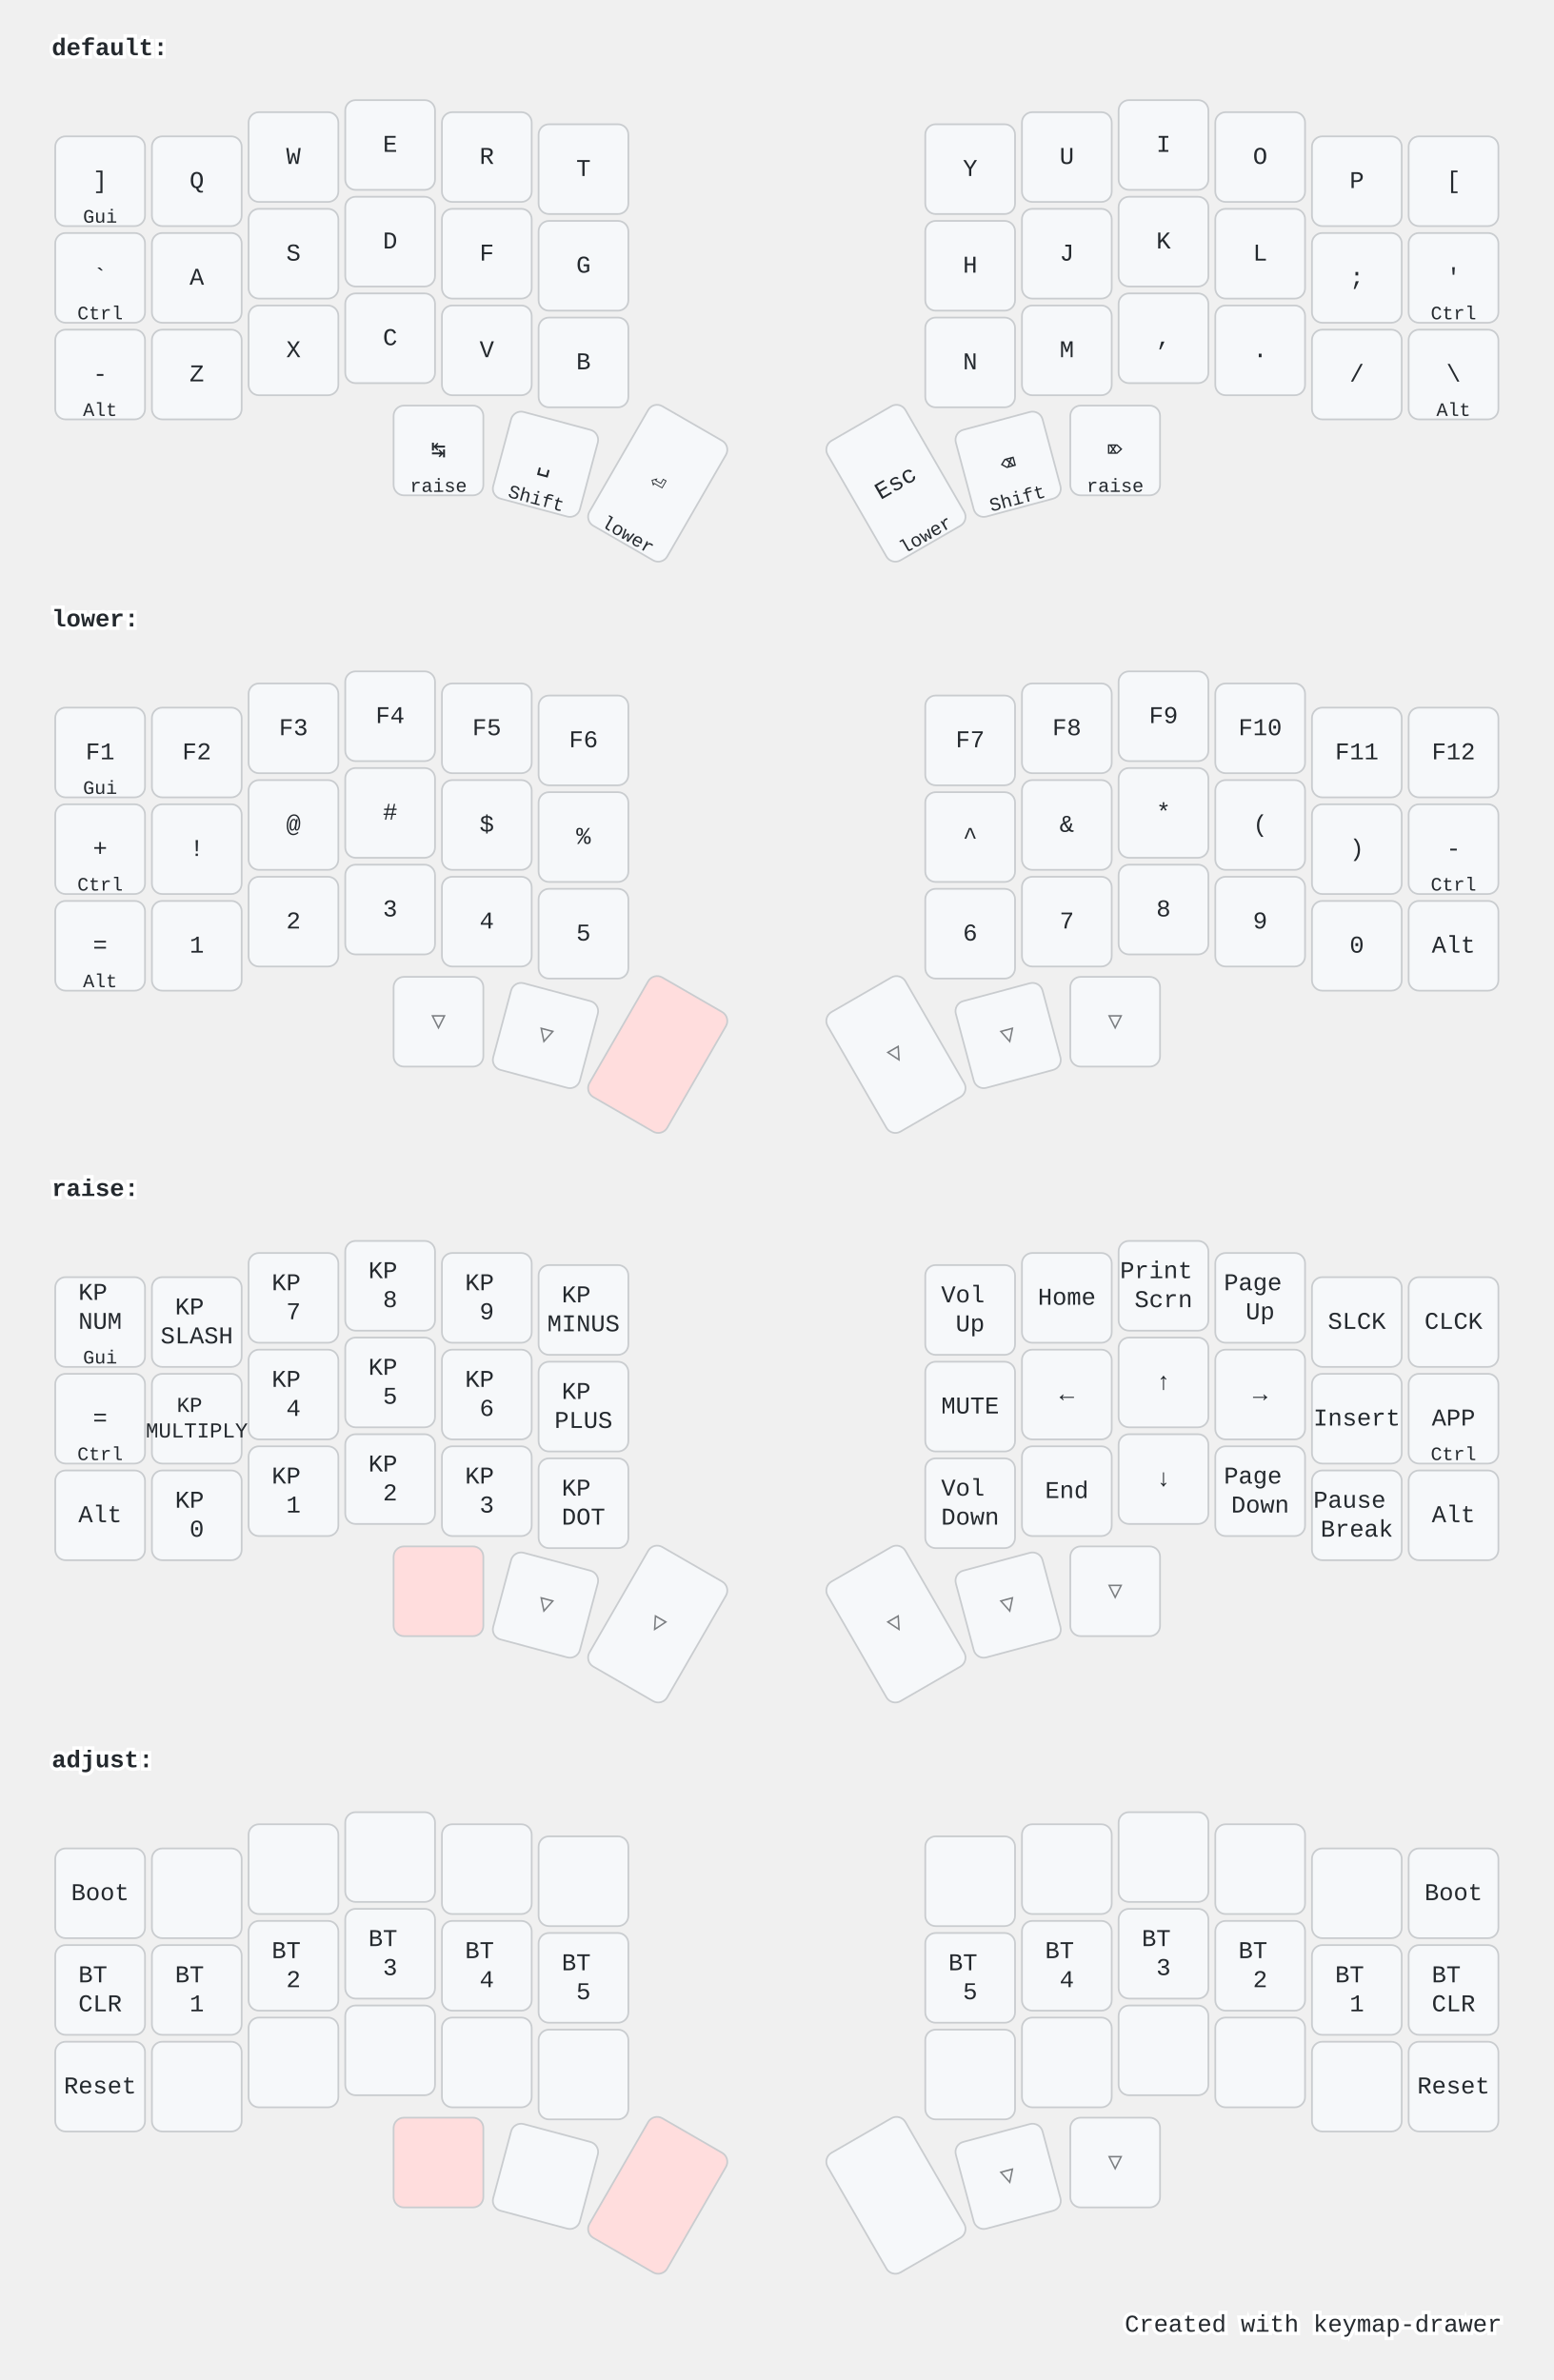
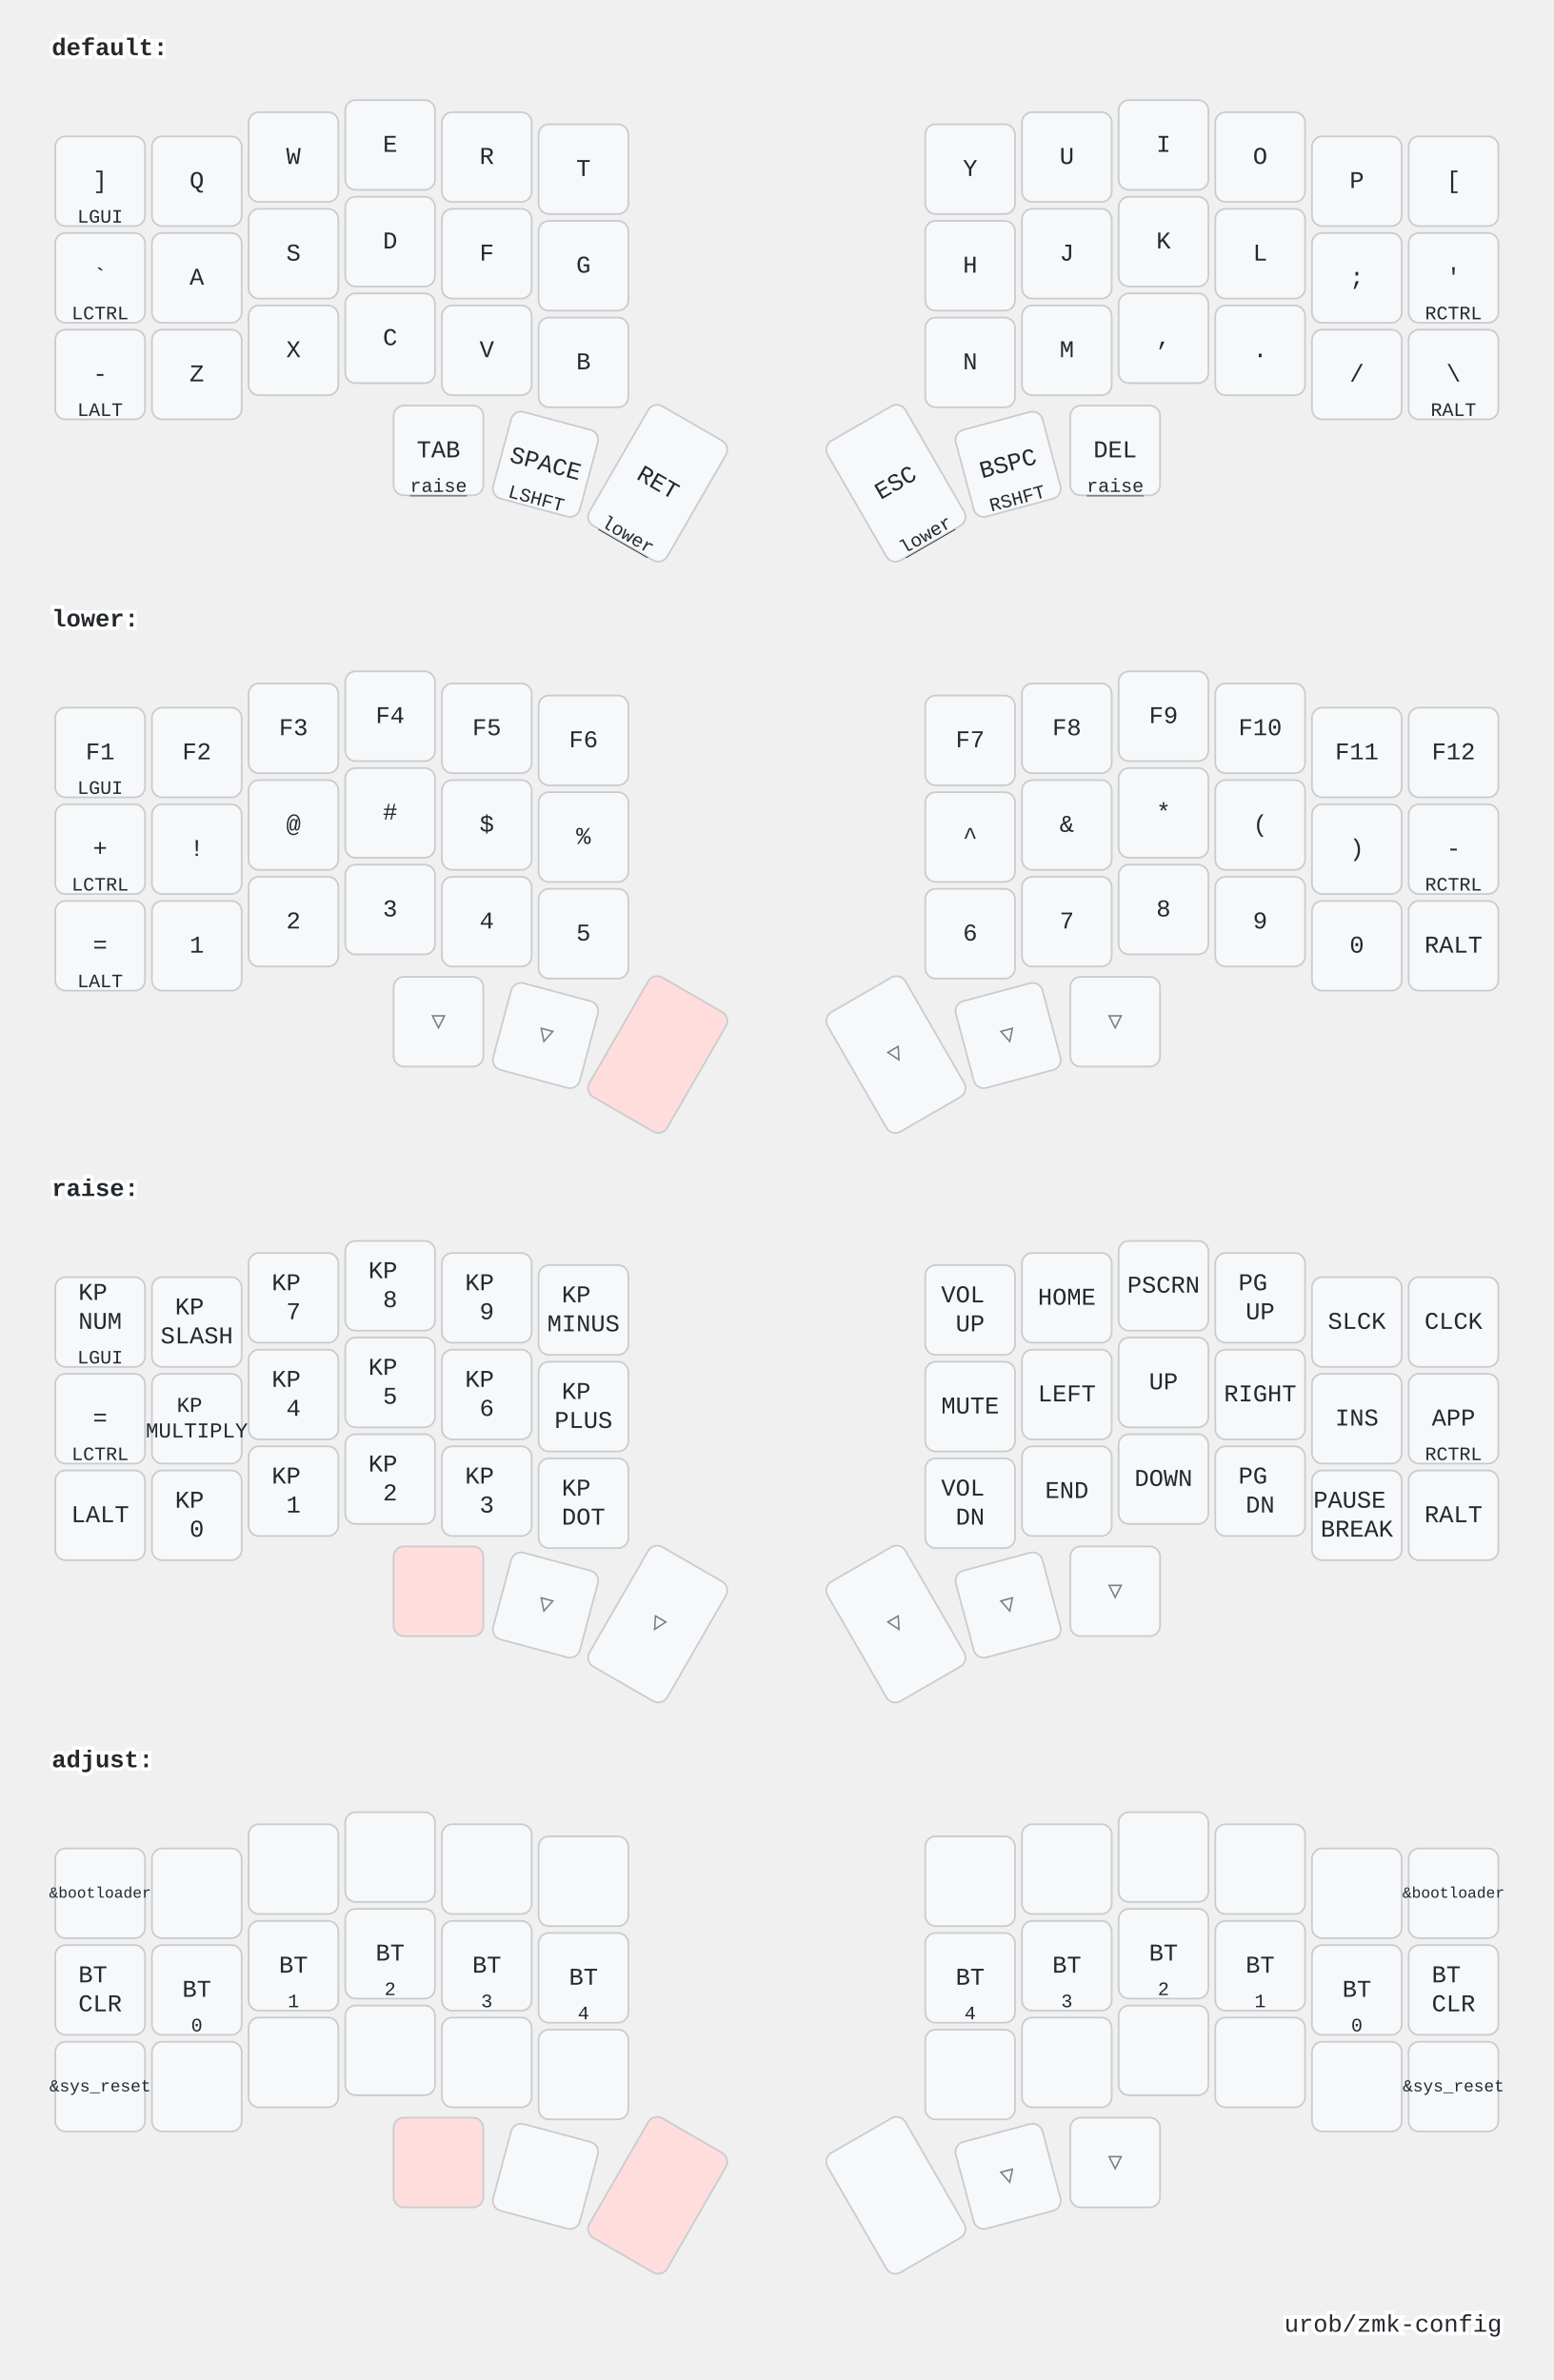
<svg xmlns="http://www.w3.org/2000/svg" width="900" height="1379" viewBox="0 0 900 1379" class="keymap">
  <style>/* inherit to force styles through use tags */
svg path {
    fill: inherit;
}

/* font and background color specifications */
svg.keymap {
    font-family: SFMono-Regular,Consolas,Liberation Mono,Menlo,monospace;
    font-size: 14px;
    font-kerning: normal;
    text-rendering: optimizeLegibility;
    fill: #24292e;
}

/* default key styling */
rect.key {
    fill: #f6f8fa;
}

rect.key, rect.combo {
    stroke: #c9cccf;
    stroke-width: 1;
}

/* default key side styling, only used is draw_key_sides is set */
rect.side {
    filter: brightness(90%);
}

/* color accent for combo boxes */
rect.combo, rect.combo-separate {
    fill: #cdf;
}

/* color accent for held keys */
rect.held, rect.combo.held {
    fill: #fdd;
}

/* color accent for ghost (optional) keys */
rect.ghost, rect.combo.ghost {
    stroke-dasharray: 4, 4;
    stroke-width: 2;
}

text {
    text-anchor: middle;
    dominant-baseline: middle;
}

/* styling for layer labels */
text.label {
    font-weight: bold;
    text-anchor: start;
    stroke: white;
    stroke-width: 4;
    paint-order: stroke;
}

/* styling for optional footer */
text.footer {
    text-anchor: end;
    dominant-baseline: auto;
    stroke: white;
    stroke-width: 4;
    paint-order: stroke;
}

/* styling for combo tap, and key hold/shifted label text */
text.combo, text.hold, text.shifted {
    font-size: 11px;
}

text.hold {
    text-anchor: middle;
    dominant-baseline: auto;
}

text.shifted {
    text-anchor: middle;
    dominant-baseline: hanging;
+ }
+ 
+ text.layer-activator {
+     text-decoration: underline;
}

/* styling for hold/shifted label text in combo box */
text.combo.hold, text.combo.shifted {
    font-size: 8px;
}

/* lighter symbol for transparent keys */
text.trans {
    fill: #7b7e81;
}

/* styling for combo dendrons */
path.combo {
    stroke-width: 1;
    stroke: gray;
    fill: none;
}

/* Start Tabler Icons Cleanup */
/* cannot use height/width with glyphs */
.icon-tabler &gt; path {
    fill: inherit;
    stroke: inherit;
    stroke-width: 2;
}
/* hide tabler's default box */
.icon-tabler &gt; path[stroke="none"][fill="none"] {
    visibility: hidden;
}
/* End Tabler Icons Cleanup */

@media (prefers-color-scheme: dark) {
svg.keymap { fill: #d1d6db; }
rect.key { fill: #3f4750; }
rect.key, rect.combo { stroke: #60666c; }
rect.combo, rect.combo-separate { fill: #1f3d7a; }
rect.held, rect.combo.held { fill: #854747; }
text.label, text.footer { stroke: black; }
text.trans { fill: #7e8184; }
path.combo { stroke: #7f7f7f; }

}</style>
  <g transform="translate(30, 0)" class="layer-default">
-     <text x="0" y="28" class="label">default:</text>
+     <text x="0" y="28" class="label" id="default">default:</text>
    <g transform="translate(0, 56)">
      <g transform="translate(28, 49)" class="key keypos-0">
        <rect rx="6" ry="6" x="-26" y="-26" width="52" height="52" class="key" />
        <text x="0" y="0" class="key tap">]</text>
-         <text x="0" y="24" class="key hold">Gui</text>
+         <text x="0" y="24" class="key hold">LGUI</text>
      </g>
      <g transform="translate(84, 49)" class="key keypos-1">
        <rect rx="6" ry="6" x="-26" y="-26" width="52" height="52" class="key" />
        <text x="0" y="0" class="key tap">Q</text>
      </g>
      <g transform="translate(140, 35)" class="key keypos-2">
        <rect rx="6" ry="6" x="-26" y="-26" width="52" height="52" class="key" />
        <text x="0" y="0" class="key tap">W</text>
      </g>
      <g transform="translate(196, 28)" class="key keypos-3">
        <rect rx="6" ry="6" x="-26" y="-26" width="52" height="52" class="key" />
        <text x="0" y="0" class="key tap">E</text>
      </g>
      <g transform="translate(252, 35)" class="key keypos-4">
        <rect rx="6" ry="6" x="-26" y="-26" width="52" height="52" class="key" />
        <text x="0" y="0" class="key tap">R</text>
      </g>
      <g transform="translate(308, 42)" class="key keypos-5">
        <rect rx="6" ry="6" x="-26" y="-26" width="52" height="52" class="key" />
        <text x="0" y="0" class="key tap">T</text>
      </g>
      <g transform="translate(532, 42)" class="key keypos-6">
        <rect rx="6" ry="6" x="-26" y="-26" width="52" height="52" class="key" />
        <text x="0" y="0" class="key tap">Y</text>
      </g>
      <g transform="translate(588, 35)" class="key keypos-7">
        <rect rx="6" ry="6" x="-26" y="-26" width="52" height="52" class="key" />
        <text x="0" y="0" class="key tap">U</text>
      </g>
      <g transform="translate(644, 28)" class="key keypos-8">
        <rect rx="6" ry="6" x="-26" y="-26" width="52" height="52" class="key" />
        <text x="0" y="0" class="key tap">I</text>
      </g>
      <g transform="translate(700, 35)" class="key keypos-9">
        <rect rx="6" ry="6" x="-26" y="-26" width="52" height="52" class="key" />
        <text x="0" y="0" class="key tap">O</text>
      </g>
      <g transform="translate(756, 49)" class="key keypos-10">
        <rect rx="6" ry="6" x="-26" y="-26" width="52" height="52" class="key" />
        <text x="0" y="0" class="key tap">P</text>
      </g>
      <g transform="translate(812, 49)" class="key keypos-11">
        <rect rx="6" ry="6" x="-26" y="-26" width="52" height="52" class="key" />
        <text x="0" y="0" class="key tap">[</text>
      </g>
      <g transform="translate(28, 105)" class="key keypos-12">
        <rect rx="6" ry="6" x="-26" y="-26" width="52" height="52" class="key" />
        <text x="0" y="0" class="key tap">`</text>
-         <text x="0" y="24" class="key hold">Ctrl</text>
+         <text x="0" y="24" class="key hold">LCTRL</text>
      </g>
      <g transform="translate(84, 105)" class="key keypos-13">
        <rect rx="6" ry="6" x="-26" y="-26" width="52" height="52" class="key" />
        <text x="0" y="0" class="key tap">A</text>
      </g>
      <g transform="translate(140, 91)" class="key keypos-14">
        <rect rx="6" ry="6" x="-26" y="-26" width="52" height="52" class="key" />
        <text x="0" y="0" class="key tap">S</text>
      </g>
      <g transform="translate(196, 84)" class="key keypos-15">
        <rect rx="6" ry="6" x="-26" y="-26" width="52" height="52" class="key" />
        <text x="0" y="0" class="key tap">D</text>
      </g>
      <g transform="translate(252, 91)" class="key keypos-16">
        <rect rx="6" ry="6" x="-26" y="-26" width="52" height="52" class="key" />
        <text x="0" y="0" class="key tap">F</text>
      </g>
      <g transform="translate(308, 98)" class="key keypos-17">
        <rect rx="6" ry="6" x="-26" y="-26" width="52" height="52" class="key" />
        <text x="0" y="0" class="key tap">G</text>
      </g>
      <g transform="translate(532, 98)" class="key keypos-18">
        <rect rx="6" ry="6" x="-26" y="-26" width="52" height="52" class="key" />
        <text x="0" y="0" class="key tap">H</text>
      </g>
      <g transform="translate(588, 91)" class="key keypos-19">
        <rect rx="6" ry="6" x="-26" y="-26" width="52" height="52" class="key" />
        <text x="0" y="0" class="key tap">J</text>
      </g>
      <g transform="translate(644, 84)" class="key keypos-20">
        <rect rx="6" ry="6" x="-26" y="-26" width="52" height="52" class="key" />
        <text x="0" y="0" class="key tap">K</text>
      </g>
      <g transform="translate(700, 91)" class="key keypos-21">
        <rect rx="6" ry="6" x="-26" y="-26" width="52" height="52" class="key" />
        <text x="0" y="0" class="key tap">L</text>
      </g>
      <g transform="translate(756, 105)" class="key keypos-22">
        <rect rx="6" ry="6" x="-26" y="-26" width="52" height="52" class="key" />
        <text x="0" y="0" class="key tap">;</text>
      </g>
      <g transform="translate(812, 105)" class="key keypos-23">
        <rect rx="6" ry="6" x="-26" y="-26" width="52" height="52" class="key" />
        <text x="0" y="0" class="key tap">'</text>
-         <text x="0" y="24" class="key hold">Ctrl</text>
+         <text x="0" y="24" class="key hold">RCTRL</text>
      </g>
      <g transform="translate(28, 161)" class="key keypos-24">
        <rect rx="6" ry="6" x="-26" y="-26" width="52" height="52" class="key" />
        <text x="0" y="0" class="key tap">-</text>
-         <text x="0" y="24" class="key hold">Alt</text>
+         <text x="0" y="24" class="key hold">LALT</text>
      </g>
      <g transform="translate(84, 161)" class="key keypos-25">
        <rect rx="6" ry="6" x="-26" y="-26" width="52" height="52" class="key" />
        <text x="0" y="0" class="key tap">Z</text>
      </g>
      <g transform="translate(140, 147)" class="key keypos-26">
        <rect rx="6" ry="6" x="-26" y="-26" width="52" height="52" class="key" />
        <text x="0" y="0" class="key tap">X</text>
      </g>
      <g transform="translate(196, 140)" class="key keypos-27">
        <rect rx="6" ry="6" x="-26" y="-26" width="52" height="52" class="key" />
        <text x="0" y="0" class="key tap">C</text>
      </g>
      <g transform="translate(252, 147)" class="key keypos-28">
        <rect rx="6" ry="6" x="-26" y="-26" width="52" height="52" class="key" />
        <text x="0" y="0" class="key tap">V</text>
      </g>
      <g transform="translate(308, 154)" class="key keypos-29">
        <rect rx="6" ry="6" x="-26" y="-26" width="52" height="52" class="key" />
        <text x="0" y="0" class="key tap">B</text>
      </g>
      <g transform="translate(532, 154)" class="key keypos-30">
        <rect rx="6" ry="6" x="-26" y="-26" width="52" height="52" class="key" />
        <text x="0" y="0" class="key tap">N</text>
      </g>
      <g transform="translate(588, 147)" class="key keypos-31">
        <rect rx="6" ry="6" x="-26" y="-26" width="52" height="52" class="key" />
        <text x="0" y="0" class="key tap">M</text>
      </g>
      <g transform="translate(644, 140)" class="key keypos-32">
        <rect rx="6" ry="6" x="-26" y="-26" width="52" height="52" class="key" />
        <text x="0" y="0" class="key tap">,</text>
      </g>
      <g transform="translate(700, 147)" class="key keypos-33">
        <rect rx="6" ry="6" x="-26" y="-26" width="52" height="52" class="key" />
        <text x="0" y="0" class="key tap">.</text>
      </g>
      <g transform="translate(756, 161)" class="key keypos-34">
        <rect rx="6" ry="6" x="-26" y="-26" width="52" height="52" class="key" />
        <text x="0" y="0" class="key tap">/</text>
      </g>
      <g transform="translate(812, 161)" class="key keypos-35">
        <rect rx="6" ry="6" x="-26" y="-26" width="52" height="52" class="key" />
        <text x="0" y="0" class="key tap">\</text>
-         <text x="0" y="24" class="key hold">Alt</text>
+         <text x="0" y="24" class="key hold">RALT</text>
      </g>
      <g transform="translate(224, 205)" class="key keypos-36">
        <rect rx="6" ry="6" x="-26" y="-26" width="52" height="52" class="key" />
-         <text x="0" y="0" class="key tap">↹</text>
-         <text x="0" y="24" class="key hold">raise</text>
+         <text x="0" y="0" class="key tap">TAB</text>
+         <a href="#raise">
+           <text x="0" y="24" class="key hold layer-activator">raise</text>
+         </a>
      </g>
      <g transform="translate(286, 213) rotate(15.0)" class="key keypos-37">
        <rect rx="6" ry="6" x="-26" y="-26" width="52" height="52" class="key" />
-         <text x="0" y="0" class="key tap">␣</text>
-         <text x="0" y="24" class="key hold">Shift</text>
+         <text x="0" y="0" class="key tap">SPACE</text>
+         <text x="0" y="24" class="key hold">LSHFT</text>
      </g>
      <g transform="translate(351, 224) rotate(30.0)" class="key keypos-38">
        <rect rx="6" ry="6" x="-26" y="-40" width="52" height="80" class="key" />
-         <text x="0" y="0" class="key tap">⏎</text>
-         <text x="0" y="38" class="key hold">lower</text>
+         <text x="0" y="0" class="key tap">RET</text>
+         <a href="#lower">
+           <text x="0" y="38" class="key hold layer-activator">lower</text>
+         </a>
      </g>
      <g transform="translate(489, 224) rotate(-30.0)" class="key keypos-39">
        <rect rx="6" ry="6" x="-26" y="-40" width="52" height="80" class="key" />
-         <text x="0" y="0" class="key tap">Esc</text>
-         <text x="0" y="38" class="key hold">lower</text>
+         <text x="0" y="0" class="key tap">ESC</text>
+         <a href="#lower">
+           <text x="0" y="38" class="key hold layer-activator">lower</text>
+         </a>
      </g>
      <g transform="translate(554, 213) rotate(-15.0)" class="key keypos-40">
        <rect rx="6" ry="6" x="-26" y="-26" width="52" height="52" class="key" />
-         <text x="0" y="0" class="key tap">⌫</text>
-         <text x="0" y="24" class="key hold">Shift</text>
+         <text x="0" y="0" class="key tap">BSPC</text>
+         <text x="0" y="24" class="key hold">RSHFT</text>
      </g>
      <g transform="translate(616, 205)" class="key keypos-41">
        <rect rx="6" ry="6" x="-26" y="-26" width="52" height="52" class="key" />
-         <text x="0" y="0" class="key tap">⌦</text>
-         <text x="0" y="24" class="key hold">raise</text>
+         <text x="0" y="0" class="key tap">DEL</text>
+         <a href="#raise">
+           <text x="0" y="24" class="key hold layer-activator">raise</text>
+         </a>
      </g>
    </g>
  </g>
  <g transform="translate(30, 331)" class="layer-lower">
-     <text x="0" y="28" class="label">lower:</text>
+     <text x="0" y="28" class="label" id="lower">lower:</text>
    <g transform="translate(0, 56)">
      <g transform="translate(28, 49)" class="key keypos-0">
        <rect rx="6" ry="6" x="-26" y="-26" width="52" height="52" class="key" />
        <text x="0" y="0" class="key tap">F1</text>
-         <text x="0" y="24" class="key hold">Gui</text>
+         <text x="0" y="24" class="key hold">LGUI</text>
      </g>
      <g transform="translate(84, 49)" class="key keypos-1">
        <rect rx="6" ry="6" x="-26" y="-26" width="52" height="52" class="key" />
        <text x="0" y="0" class="key tap">F2</text>
      </g>
      <g transform="translate(140, 35)" class="key keypos-2">
        <rect rx="6" ry="6" x="-26" y="-26" width="52" height="52" class="key" />
        <text x="0" y="0" class="key tap">F3</text>
      </g>
      <g transform="translate(196, 28)" class="key keypos-3">
        <rect rx="6" ry="6" x="-26" y="-26" width="52" height="52" class="key" />
        <text x="0" y="0" class="key tap">F4</text>
      </g>
      <g transform="translate(252, 35)" class="key keypos-4">
        <rect rx="6" ry="6" x="-26" y="-26" width="52" height="52" class="key" />
        <text x="0" y="0" class="key tap">F5</text>
      </g>
      <g transform="translate(308, 42)" class="key keypos-5">
        <rect rx="6" ry="6" x="-26" y="-26" width="52" height="52" class="key" />
        <text x="0" y="0" class="key tap">F6</text>
      </g>
      <g transform="translate(532, 42)" class="key keypos-6">
        <rect rx="6" ry="6" x="-26" y="-26" width="52" height="52" class="key" />
        <text x="0" y="0" class="key tap">F7</text>
      </g>
      <g transform="translate(588, 35)" class="key keypos-7">
        <rect rx="6" ry="6" x="-26" y="-26" width="52" height="52" class="key" />
        <text x="0" y="0" class="key tap">F8</text>
      </g>
      <g transform="translate(644, 28)" class="key keypos-8">
        <rect rx="6" ry="6" x="-26" y="-26" width="52" height="52" class="key" />
        <text x="0" y="0" class="key tap">F9</text>
      </g>
      <g transform="translate(700, 35)" class="key keypos-9">
        <rect rx="6" ry="6" x="-26" y="-26" width="52" height="52" class="key" />
        <text x="0" y="0" class="key tap">F10</text>
      </g>
      <g transform="translate(756, 49)" class="key keypos-10">
        <rect rx="6" ry="6" x="-26" y="-26" width="52" height="52" class="key" />
        <text x="0" y="0" class="key tap">F11</text>
      </g>
      <g transform="translate(812, 49)" class="key keypos-11">
        <rect rx="6" ry="6" x="-26" y="-26" width="52" height="52" class="key" />
        <text x="0" y="0" class="key tap">F12</text>
      </g>
      <g transform="translate(28, 105)" class="key keypos-12">
        <rect rx="6" ry="6" x="-26" y="-26" width="52" height="52" class="key" />
        <text x="0" y="0" class="key tap">+</text>
-         <text x="0" y="24" class="key hold">Ctrl</text>
+         <text x="0" y="24" class="key hold">LCTRL</text>
      </g>
      <g transform="translate(84, 105)" class="key keypos-13">
        <rect rx="6" ry="6" x="-26" y="-26" width="52" height="52" class="key" />
        <text x="0" y="0" class="key tap">!</text>
      </g>
      <g transform="translate(140, 91)" class="key keypos-14">
        <rect rx="6" ry="6" x="-26" y="-26" width="52" height="52" class="key" />
        <text x="0" y="0" class="key tap">@</text>
      </g>
      <g transform="translate(196, 84)" class="key keypos-15">
        <rect rx="6" ry="6" x="-26" y="-26" width="52" height="52" class="key" />
        <text x="0" y="0" class="key tap">#</text>
      </g>
      <g transform="translate(252, 91)" class="key keypos-16">
        <rect rx="6" ry="6" x="-26" y="-26" width="52" height="52" class="key" />
        <text x="0" y="0" class="key tap">$</text>
      </g>
      <g transform="translate(308, 98)" class="key keypos-17">
        <rect rx="6" ry="6" x="-26" y="-26" width="52" height="52" class="key" />
        <text x="0" y="0" class="key tap">%</text>
      </g>
      <g transform="translate(532, 98)" class="key keypos-18">
        <rect rx="6" ry="6" x="-26" y="-26" width="52" height="52" class="key" />
        <text x="0" y="0" class="key tap">^</text>
      </g>
      <g transform="translate(588, 91)" class="key keypos-19">
        <rect rx="6" ry="6" x="-26" y="-26" width="52" height="52" class="key" />
        <text x="0" y="0" class="key tap">&amp;</text>
      </g>
      <g transform="translate(644, 84)" class="key keypos-20">
        <rect rx="6" ry="6" x="-26" y="-26" width="52" height="52" class="key" />
        <text x="0" y="0" class="key tap">*</text>
      </g>
      <g transform="translate(700, 91)" class="key keypos-21">
        <rect rx="6" ry="6" x="-26" y="-26" width="52" height="52" class="key" />
        <text x="0" y="0" class="key tap">(</text>
      </g>
      <g transform="translate(756, 105)" class="key keypos-22">
        <rect rx="6" ry="6" x="-26" y="-26" width="52" height="52" class="key" />
        <text x="0" y="0" class="key tap">)</text>
      </g>
      <g transform="translate(812, 105)" class="key keypos-23">
        <rect rx="6" ry="6" x="-26" y="-26" width="52" height="52" class="key" />
        <text x="0" y="0" class="key tap">-</text>
-         <text x="0" y="24" class="key hold">Ctrl</text>
+         <text x="0" y="24" class="key hold">RCTRL</text>
      </g>
      <g transform="translate(28, 161)" class="key keypos-24">
        <rect rx="6" ry="6" x="-26" y="-26" width="52" height="52" class="key" />
        <text x="0" y="0" class="key tap">=</text>
-         <text x="0" y="24" class="key hold">Alt</text>
+         <text x="0" y="24" class="key hold">LALT</text>
      </g>
      <g transform="translate(84, 161)" class="key keypos-25">
        <rect rx="6" ry="6" x="-26" y="-26" width="52" height="52" class="key" />
        <text x="0" y="0" class="key tap">1</text>
      </g>
      <g transform="translate(140, 147)" class="key keypos-26">
        <rect rx="6" ry="6" x="-26" y="-26" width="52" height="52" class="key" />
        <text x="0" y="0" class="key tap">2</text>
      </g>
      <g transform="translate(196, 140)" class="key keypos-27">
        <rect rx="6" ry="6" x="-26" y="-26" width="52" height="52" class="key" />
        <text x="0" y="0" class="key tap">3</text>
      </g>
      <g transform="translate(252, 147)" class="key keypos-28">
        <rect rx="6" ry="6" x="-26" y="-26" width="52" height="52" class="key" />
        <text x="0" y="0" class="key tap">4</text>
      </g>
      <g transform="translate(308, 154)" class="key keypos-29">
        <rect rx="6" ry="6" x="-26" y="-26" width="52" height="52" class="key" />
        <text x="0" y="0" class="key tap">5</text>
      </g>
      <g transform="translate(532, 154)" class="key keypos-30">
        <rect rx="6" ry="6" x="-26" y="-26" width="52" height="52" class="key" />
        <text x="0" y="0" class="key tap">6</text>
      </g>
      <g transform="translate(588, 147)" class="key keypos-31">
        <rect rx="6" ry="6" x="-26" y="-26" width="52" height="52" class="key" />
        <text x="0" y="0" class="key tap">7</text>
      </g>
      <g transform="translate(644, 140)" class="key keypos-32">
        <rect rx="6" ry="6" x="-26" y="-26" width="52" height="52" class="key" />
        <text x="0" y="0" class="key tap">8</text>
      </g>
      <g transform="translate(700, 147)" class="key keypos-33">
        <rect rx="6" ry="6" x="-26" y="-26" width="52" height="52" class="key" />
        <text x="0" y="0" class="key tap">9</text>
      </g>
      <g transform="translate(756, 161)" class="key keypos-34">
        <rect rx="6" ry="6" x="-26" y="-26" width="52" height="52" class="key" />
        <text x="0" y="0" class="key tap">0</text>
      </g>
      <g transform="translate(812, 161)" class="key keypos-35">
        <rect rx="6" ry="6" x="-26" y="-26" width="52" height="52" class="key" />
-         <text x="0" y="0" class="key tap">Alt</text>
+         <text x="0" y="0" class="key tap">RALT</text>
      </g>
      <g transform="translate(224, 205)" class="key trans keypos-36">
        <rect rx="6" ry="6" x="-26" y="-26" width="52" height="52" class="key trans" />
        <text x="0" y="0" class="key trans tap">▽</text>
      </g>
      <g transform="translate(286, 213) rotate(15.0)" class="key trans keypos-37">
        <rect rx="6" ry="6" x="-26" y="-26" width="52" height="52" class="key trans" />
        <text x="0" y="0" class="key trans tap">▽</text>
      </g>
      <g transform="translate(351, 224) rotate(30.0)" class="key held keypos-38">
        <rect rx="6" ry="6" x="-26" y="-40" width="52" height="80" class="key held" />
      </g>
      <g transform="translate(489, 224) rotate(-30.0)" class="key trans keypos-39">
        <rect rx="6" ry="6" x="-26" y="-40" width="52" height="80" class="key trans" />
        <text x="0" y="0" class="key trans tap">▽</text>
      </g>
      <g transform="translate(554, 213) rotate(-15.0)" class="key trans keypos-40">
        <rect rx="6" ry="6" x="-26" y="-26" width="52" height="52" class="key trans" />
        <text x="0" y="0" class="key trans tap">▽</text>
      </g>
      <g transform="translate(616, 205)" class="key trans keypos-41">
        <rect rx="6" ry="6" x="-26" y="-26" width="52" height="52" class="key trans" />
        <text x="0" y="0" class="key trans tap">▽</text>
      </g>
    </g>
  </g>
  <g transform="translate(30, 661)" class="layer-raise">
-     <text x="0" y="28" class="label">raise:</text>
+     <text x="0" y="28" class="label" id="raise">raise:</text>
    <g transform="translate(0, 56)">
      <g transform="translate(28, 49)" class="key keypos-0">
        <rect rx="6" ry="6" x="-26" y="-26" width="52" height="52" class="key" />
        <text x="0" y="0" class="key tap">
          <tspan x="0" dy="-1.2em">KP</tspan>
          <tspan x="0" dy="1.2em">NUM</tspan>
        </text>
-         <text x="0" y="24" class="key hold">Gui</text>
+         <text x="0" y="24" class="key hold">LGUI</text>
      </g>
      <g transform="translate(84, 49)" class="key keypos-1">
        <rect rx="6" ry="6" x="-26" y="-26" width="52" height="52" class="key" />
        <text x="0" y="0" class="key tap">
          <tspan x="0" dy="-0.6em">KP</tspan>
          <tspan x="0" dy="1.2em">SLASH</tspan>
        </text>
      </g>
      <g transform="translate(140, 35)" class="key keypos-2">
        <rect rx="6" ry="6" x="-26" y="-26" width="52" height="52" class="key" />
        <text x="0" y="0" class="key tap">
          <tspan x="0" dy="-0.6em">KP</tspan>
          <tspan x="0" dy="1.2em">7</tspan>
        </text>
      </g>
      <g transform="translate(196, 28)" class="key keypos-3">
        <rect rx="6" ry="6" x="-26" y="-26" width="52" height="52" class="key" />
        <text x="0" y="0" class="key tap">
          <tspan x="0" dy="-0.6em">KP</tspan>
          <tspan x="0" dy="1.2em">8</tspan>
        </text>
      </g>
      <g transform="translate(252, 35)" class="key keypos-4">
        <rect rx="6" ry="6" x="-26" y="-26" width="52" height="52" class="key" />
        <text x="0" y="0" class="key tap">
          <tspan x="0" dy="-0.6em">KP</tspan>
          <tspan x="0" dy="1.2em">9</tspan>
        </text>
      </g>
      <g transform="translate(308, 42)" class="key keypos-5">
        <rect rx="6" ry="6" x="-26" y="-26" width="52" height="52" class="key" />
        <text x="0" y="0" class="key tap">
          <tspan x="0" dy="-0.6em">KP</tspan>
          <tspan x="0" dy="1.2em">MINUS</tspan>
        </text>
      </g>
      <g transform="translate(532, 42)" class="key keypos-6">
        <rect rx="6" ry="6" x="-26" y="-26" width="52" height="52" class="key" />
        <text x="0" y="0" class="key tap">
-           <tspan x="0" dy="-0.6em">Vol</tspan>
-           <tspan x="0" dy="1.2em">Up</tspan>
+           <tspan x="0" dy="-0.6em">VOL</tspan>
+           <tspan x="0" dy="1.2em">UP</tspan>
        </text>
      </g>
      <g transform="translate(588, 35)" class="key keypos-7">
        <rect rx="6" ry="6" x="-26" y="-26" width="52" height="52" class="key" />
-         <text x="0" y="0" class="key tap">Home</text>
+         <text x="0" y="0" class="key tap">HOME</text>
      </g>
      <g transform="translate(644, 28)" class="key keypos-8">
        <rect rx="6" ry="6" x="-26" y="-26" width="52" height="52" class="key" />
-         <text x="0" y="0" class="key tap">
-           <tspan x="0" dy="-0.6em">Print</tspan>
-           <tspan x="0" dy="1.2em">Scrn</tspan>
-         </text>
+         <text x="0" y="0" class="key tap">PSCRN</text>
      </g>
      <g transform="translate(700, 35)" class="key keypos-9">
        <rect rx="6" ry="6" x="-26" y="-26" width="52" height="52" class="key" />
        <text x="0" y="0" class="key tap">
-           <tspan x="0" dy="-0.6em">Page</tspan>
-           <tspan x="0" dy="1.2em">Up</tspan>
+           <tspan x="0" dy="-0.6em">PG</tspan>
+           <tspan x="0" dy="1.2em">UP</tspan>
        </text>
      </g>
      <g transform="translate(756, 49)" class="key keypos-10">
        <rect rx="6" ry="6" x="-26" y="-26" width="52" height="52" class="key" />
        <text x="0" y="0" class="key tap">SLCK</text>
      </g>
      <g transform="translate(812, 49)" class="key keypos-11">
        <rect rx="6" ry="6" x="-26" y="-26" width="52" height="52" class="key" />
        <text x="0" y="0" class="key tap">CLCK</text>
      </g>
      <g transform="translate(28, 105)" class="key keypos-12">
        <rect rx="6" ry="6" x="-26" y="-26" width="52" height="52" class="key" />
        <text x="0" y="0" class="key tap">=</text>
-         <text x="0" y="24" class="key hold">Ctrl</text>
+         <text x="0" y="24" class="key hold">LCTRL</text>
      </g>
      <g transform="translate(84, 105)" class="key keypos-13">
        <rect rx="6" ry="6" x="-26" y="-26" width="52" height="52" class="key" />
        <text x="0" y="0" class="key tap">
          <tspan x="0" dy="-0.6em" style="font-size: 88%">KP</tspan>
          <tspan x="0" dy="1.2em" style="font-size: 88%">MULTIPLY</tspan>
        </text>
      </g>
      <g transform="translate(140, 91)" class="key keypos-14">
        <rect rx="6" ry="6" x="-26" y="-26" width="52" height="52" class="key" />
        <text x="0" y="0" class="key tap">
          <tspan x="0" dy="-0.6em">KP</tspan>
          <tspan x="0" dy="1.2em">4</tspan>
        </text>
      </g>
      <g transform="translate(196, 84)" class="key keypos-15">
        <rect rx="6" ry="6" x="-26" y="-26" width="52" height="52" class="key" />
        <text x="0" y="0" class="key tap">
          <tspan x="0" dy="-0.6em">KP</tspan>
          <tspan x="0" dy="1.2em">5</tspan>
        </text>
      </g>
      <g transform="translate(252, 91)" class="key keypos-16">
        <rect rx="6" ry="6" x="-26" y="-26" width="52" height="52" class="key" />
        <text x="0" y="0" class="key tap">
          <tspan x="0" dy="-0.6em">KP</tspan>
          <tspan x="0" dy="1.2em">6</tspan>
        </text>
      </g>
      <g transform="translate(308, 98)" class="key keypos-17">
        <rect rx="6" ry="6" x="-26" y="-26" width="52" height="52" class="key" />
        <text x="0" y="0" class="key tap">
          <tspan x="0" dy="-0.6em">KP</tspan>
          <tspan x="0" dy="1.2em">PLUS</tspan>
        </text>
      </g>
      <g transform="translate(532, 98)" class="key keypos-18">
        <rect rx="6" ry="6" x="-26" y="-26" width="52" height="52" class="key" />
        <text x="0" y="0" class="key tap">MUTE</text>
      </g>
      <g transform="translate(588, 91)" class="key keypos-19">
        <rect rx="6" ry="6" x="-26" y="-26" width="52" height="52" class="key" />
-         <text x="0" y="0" class="key tap">←</text>
+         <text x="0" y="0" class="key tap">LEFT</text>
      </g>
      <g transform="translate(644, 84)" class="key keypos-20">
        <rect rx="6" ry="6" x="-26" y="-26" width="52" height="52" class="key" />
-         <text x="0" y="0" class="key tap">↑</text>
+         <text x="0" y="0" class="key tap">UP</text>
      </g>
      <g transform="translate(700, 91)" class="key keypos-21">
        <rect rx="6" ry="6" x="-26" y="-26" width="52" height="52" class="key" />
-         <text x="0" y="0" class="key tap">→</text>
+         <text x="0" y="0" class="key tap">RIGHT</text>
      </g>
      <g transform="translate(756, 105)" class="key keypos-22">
        <rect rx="6" ry="6" x="-26" y="-26" width="52" height="52" class="key" />
-         <text x="0" y="0" class="key tap">Insert</text>
+         <text x="0" y="0" class="key tap">INS</text>
      </g>
      <g transform="translate(812, 105)" class="key keypos-23">
        <rect rx="6" ry="6" x="-26" y="-26" width="52" height="52" class="key" />
        <text x="0" y="0" class="key tap">APP</text>
-         <text x="0" y="24" class="key hold">Ctrl</text>
+         <text x="0" y="24" class="key hold">RCTRL</text>
      </g>
      <g transform="translate(28, 161)" class="key keypos-24">
        <rect rx="6" ry="6" x="-26" y="-26" width="52" height="52" class="key" />
-         <text x="0" y="0" class="key tap">Alt</text>
+         <text x="0" y="0" class="key tap">LALT</text>
      </g>
      <g transform="translate(84, 161)" class="key keypos-25">
        <rect rx="6" ry="6" x="-26" y="-26" width="52" height="52" class="key" />
        <text x="0" y="0" class="key tap">
          <tspan x="0" dy="-0.6em">KP</tspan>
          <tspan x="0" dy="1.2em">0</tspan>
        </text>
      </g>
      <g transform="translate(140, 147)" class="key keypos-26">
        <rect rx="6" ry="6" x="-26" y="-26" width="52" height="52" class="key" />
        <text x="0" y="0" class="key tap">
          <tspan x="0" dy="-0.6em">KP</tspan>
          <tspan x="0" dy="1.2em">1</tspan>
        </text>
      </g>
      <g transform="translate(196, 140)" class="key keypos-27">
        <rect rx="6" ry="6" x="-26" y="-26" width="52" height="52" class="key" />
        <text x="0" y="0" class="key tap">
          <tspan x="0" dy="-0.6em">KP</tspan>
          <tspan x="0" dy="1.2em">2</tspan>
        </text>
      </g>
      <g transform="translate(252, 147)" class="key keypos-28">
        <rect rx="6" ry="6" x="-26" y="-26" width="52" height="52" class="key" />
        <text x="0" y="0" class="key tap">
          <tspan x="0" dy="-0.6em">KP</tspan>
          <tspan x="0" dy="1.2em">3</tspan>
        </text>
      </g>
      <g transform="translate(308, 154)" class="key keypos-29">
        <rect rx="6" ry="6" x="-26" y="-26" width="52" height="52" class="key" />
        <text x="0" y="0" class="key tap">
          <tspan x="0" dy="-0.6em">KP</tspan>
          <tspan x="0" dy="1.2em">DOT</tspan>
        </text>
      </g>
      <g transform="translate(532, 154)" class="key keypos-30">
        <rect rx="6" ry="6" x="-26" y="-26" width="52" height="52" class="key" />
        <text x="0" y="0" class="key tap">
-           <tspan x="0" dy="-0.6em">Vol</tspan>
-           <tspan x="0" dy="1.2em">Down</tspan>
+           <tspan x="0" dy="-0.6em">VOL</tspan>
+           <tspan x="0" dy="1.2em">DN</tspan>
        </text>
      </g>
      <g transform="translate(588, 147)" class="key keypos-31">
        <rect rx="6" ry="6" x="-26" y="-26" width="52" height="52" class="key" />
-         <text x="0" y="0" class="key tap">End</text>
+         <text x="0" y="0" class="key tap">END</text>
      </g>
      <g transform="translate(644, 140)" class="key keypos-32">
        <rect rx="6" ry="6" x="-26" y="-26" width="52" height="52" class="key" />
-         <text x="0" y="0" class="key tap">↓</text>
+         <text x="0" y="0" class="key tap">DOWN</text>
      </g>
      <g transform="translate(700, 147)" class="key keypos-33">
        <rect rx="6" ry="6" x="-26" y="-26" width="52" height="52" class="key" />
        <text x="0" y="0" class="key tap">
-           <tspan x="0" dy="-0.6em">Page</tspan>
-           <tspan x="0" dy="1.2em">Down</tspan>
+           <tspan x="0" dy="-0.6em">PG</tspan>
+           <tspan x="0" dy="1.2em">DN</tspan>
        </text>
      </g>
      <g transform="translate(756, 161)" class="key keypos-34">
        <rect rx="6" ry="6" x="-26" y="-26" width="52" height="52" class="key" />
        <text x="0" y="0" class="key tap">
-           <tspan x="0" dy="-0.6em">Pause</tspan>
-           <tspan x="0" dy="1.2em">Break</tspan>
+           <tspan x="0" dy="-0.6em">PAUSE</tspan>
+           <tspan x="0" dy="1.2em">BREAK</tspan>
        </text>
      </g>
      <g transform="translate(812, 161)" class="key keypos-35">
        <rect rx="6" ry="6" x="-26" y="-26" width="52" height="52" class="key" />
-         <text x="0" y="0" class="key tap">Alt</text>
+         <text x="0" y="0" class="key tap">RALT</text>
      </g>
      <g transform="translate(224, 205)" class="key held keypos-36">
        <rect rx="6" ry="6" x="-26" y="-26" width="52" height="52" class="key held" />
      </g>
      <g transform="translate(286, 213) rotate(15.0)" class="key trans keypos-37">
        <rect rx="6" ry="6" x="-26" y="-26" width="52" height="52" class="key trans" />
        <text x="0" y="0" class="key trans tap">▽</text>
      </g>
      <g transform="translate(351, 224) rotate(30.0)" class="key trans keypos-38">
        <rect rx="6" ry="6" x="-26" y="-40" width="52" height="80" class="key trans" />
        <text x="0" y="0" class="key trans tap">▽</text>
      </g>
      <g transform="translate(489, 224) rotate(-30.0)" class="key trans keypos-39">
        <rect rx="6" ry="6" x="-26" y="-40" width="52" height="80" class="key trans" />
        <text x="0" y="0" class="key trans tap">▽</text>
      </g>
      <g transform="translate(554, 213) rotate(-15.0)" class="key trans keypos-40">
        <rect rx="6" ry="6" x="-26" y="-26" width="52" height="52" class="key trans" />
        <text x="0" y="0" class="key trans tap">▽</text>
      </g>
      <g transform="translate(616, 205)" class="key trans keypos-41">
        <rect rx="6" ry="6" x="-26" y="-26" width="52" height="52" class="key trans" />
        <text x="0" y="0" class="key trans tap">▽</text>
      </g>
    </g>
  </g>
  <g transform="translate(30, 992)" class="layer-adjust">
-     <text x="0" y="28" class="label">adjust:</text>
+     <text x="0" y="28" class="label" id="adjust">adjust:</text>
    <g transform="translate(0, 56)">
      <g transform="translate(28, 49)" class="key keypos-0">
        <rect rx="6" ry="6" x="-26" y="-26" width="52" height="52" class="key" />
-         <text x="0" y="0" class="key tap">Boot</text>
+         <text x="0" y="0" class="key tap">
+           <tspan style="font-size: 64%">&amp;bootloader</tspan>
+         </text>
      </g>
      <g transform="translate(84, 49)" class="key keypos-1">
        <rect rx="6" ry="6" x="-26" y="-26" width="52" height="52" class="key" />
      </g>
      <g transform="translate(140, 35)" class="key keypos-2">
        <rect rx="6" ry="6" x="-26" y="-26" width="52" height="52" class="key" />
      </g>
      <g transform="translate(196, 28)" class="key keypos-3">
        <rect rx="6" ry="6" x="-26" y="-26" width="52" height="52" class="key" />
      </g>
      <g transform="translate(252, 35)" class="key keypos-4">
        <rect rx="6" ry="6" x="-26" y="-26" width="52" height="52" class="key" />
      </g>
      <g transform="translate(308, 42)" class="key keypos-5">
        <rect rx="6" ry="6" x="-26" y="-26" width="52" height="52" class="key" />
      </g>
      <g transform="translate(532, 42)" class="key keypos-6">
        <rect rx="6" ry="6" x="-26" y="-26" width="52" height="52" class="key" />
      </g>
      <g transform="translate(588, 35)" class="key keypos-7">
        <rect rx="6" ry="6" x="-26" y="-26" width="52" height="52" class="key" />
      </g>
      <g transform="translate(644, 28)" class="key keypos-8">
        <rect rx="6" ry="6" x="-26" y="-26" width="52" height="52" class="key" />
      </g>
      <g transform="translate(700, 35)" class="key keypos-9">
        <rect rx="6" ry="6" x="-26" y="-26" width="52" height="52" class="key" />
      </g>
      <g transform="translate(756, 49)" class="key keypos-10">
        <rect rx="6" ry="6" x="-26" y="-26" width="52" height="52" class="key" />
      </g>
      <g transform="translate(812, 49)" class="key keypos-11">
        <rect rx="6" ry="6" x="-26" y="-26" width="52" height="52" class="key" />
-         <text x="0" y="0" class="key tap">Boot</text>
+         <text x="0" y="0" class="key tap">
+           <tspan style="font-size: 64%">&amp;bootloader</tspan>
+         </text>
      </g>
      <g transform="translate(28, 105)" class="key keypos-12">
        <rect rx="6" ry="6" x="-26" y="-26" width="52" height="52" class="key" />
        <text x="0" y="0" class="key tap">
          <tspan x="0" dy="-0.6em">BT</tspan>
          <tspan x="0" dy="1.2em">CLR</tspan>
        </text>
      </g>
      <g transform="translate(84, 105)" class="key keypos-13">
        <rect rx="6" ry="6" x="-26" y="-26" width="52" height="52" class="key" />
-         <text x="0" y="0" class="key tap">
-           <tspan x="0" dy="-0.6em">BT</tspan>
-           <tspan x="0" dy="1.2em">1</tspan>
-         </text>
+         <text x="0" y="0" class="key tap">BT</text>
+         <text x="0" y="24" class="key hold">0</text>
      </g>
      <g transform="translate(140, 91)" class="key keypos-14">
        <rect rx="6" ry="6" x="-26" y="-26" width="52" height="52" class="key" />
-         <text x="0" y="0" class="key tap">
-           <tspan x="0" dy="-0.6em">BT</tspan>
-           <tspan x="0" dy="1.2em">2</tspan>
-         </text>
+         <text x="0" y="0" class="key tap">BT</text>
+         <text x="0" y="24" class="key hold">1</text>
      </g>
      <g transform="translate(196, 84)" class="key keypos-15">
        <rect rx="6" ry="6" x="-26" y="-26" width="52" height="52" class="key" />
-         <text x="0" y="0" class="key tap">
-           <tspan x="0" dy="-0.6em">BT</tspan>
-           <tspan x="0" dy="1.2em">3</tspan>
-         </text>
+         <text x="0" y="0" class="key tap">BT</text>
+         <text x="0" y="24" class="key hold">2</text>
      </g>
      <g transform="translate(252, 91)" class="key keypos-16">
        <rect rx="6" ry="6" x="-26" y="-26" width="52" height="52" class="key" />
-         <text x="0" y="0" class="key tap">
-           <tspan x="0" dy="-0.6em">BT</tspan>
-           <tspan x="0" dy="1.2em">4</tspan>
-         </text>
+         <text x="0" y="0" class="key tap">BT</text>
+         <text x="0" y="24" class="key hold">3</text>
      </g>
      <g transform="translate(308, 98)" class="key keypos-17">
        <rect rx="6" ry="6" x="-26" y="-26" width="52" height="52" class="key" />
-         <text x="0" y="0" class="key tap">
-           <tspan x="0" dy="-0.6em">BT</tspan>
-           <tspan x="0" dy="1.2em">5</tspan>
-         </text>
+         <text x="0" y="0" class="key tap">BT</text>
+         <text x="0" y="24" class="key hold">4</text>
      </g>
      <g transform="translate(532, 98)" class="key keypos-18">
        <rect rx="6" ry="6" x="-26" y="-26" width="52" height="52" class="key" />
-         <text x="0" y="0" class="key tap">
-           <tspan x="0" dy="-0.6em">BT</tspan>
-           <tspan x="0" dy="1.2em">5</tspan>
-         </text>
+         <text x="0" y="0" class="key tap">BT</text>
+         <text x="0" y="24" class="key hold">4</text>
      </g>
      <g transform="translate(588, 91)" class="key keypos-19">
        <rect rx="6" ry="6" x="-26" y="-26" width="52" height="52" class="key" />
-         <text x="0" y="0" class="key tap">
-           <tspan x="0" dy="-0.6em">BT</tspan>
-           <tspan x="0" dy="1.2em">4</tspan>
-         </text>
+         <text x="0" y="0" class="key tap">BT</text>
+         <text x="0" y="24" class="key hold">3</text>
      </g>
      <g transform="translate(644, 84)" class="key keypos-20">
        <rect rx="6" ry="6" x="-26" y="-26" width="52" height="52" class="key" />
-         <text x="0" y="0" class="key tap">
-           <tspan x="0" dy="-0.6em">BT</tspan>
-           <tspan x="0" dy="1.2em">3</tspan>
-         </text>
+         <text x="0" y="0" class="key tap">BT</text>
+         <text x="0" y="24" class="key hold">2</text>
      </g>
      <g transform="translate(700, 91)" class="key keypos-21">
        <rect rx="6" ry="6" x="-26" y="-26" width="52" height="52" class="key" />
-         <text x="0" y="0" class="key tap">
-           <tspan x="0" dy="-0.6em">BT</tspan>
-           <tspan x="0" dy="1.2em">2</tspan>
-         </text>
+         <text x="0" y="0" class="key tap">BT</text>
+         <text x="0" y="24" class="key hold">1</text>
      </g>
      <g transform="translate(756, 105)" class="key keypos-22">
        <rect rx="6" ry="6" x="-26" y="-26" width="52" height="52" class="key" />
-         <text x="0" y="0" class="key tap">
-           <tspan x="0" dy="-0.6em">BT</tspan>
-           <tspan x="0" dy="1.2em">1</tspan>
-         </text>
+         <text x="0" y="0" class="key tap">BT</text>
+         <text x="0" y="24" class="key hold">0</text>
      </g>
      <g transform="translate(812, 105)" class="key keypos-23">
        <rect rx="6" ry="6" x="-26" y="-26" width="52" height="52" class="key" />
        <text x="0" y="0" class="key tap">
          <tspan x="0" dy="-0.6em">BT</tspan>
          <tspan x="0" dy="1.2em">CLR</tspan>
        </text>
      </g>
      <g transform="translate(28, 161)" class="key keypos-24">
        <rect rx="6" ry="6" x="-26" y="-26" width="52" height="52" class="key" />
-         <text x="0" y="0" class="key tap">Reset</text>
+         <text x="0" y="0" class="key tap">
+           <tspan style="font-size: 70%">&amp;sys_reset</tspan>
+         </text>
      </g>
      <g transform="translate(84, 161)" class="key keypos-25">
        <rect rx="6" ry="6" x="-26" y="-26" width="52" height="52" class="key" />
      </g>
      <g transform="translate(140, 147)" class="key keypos-26">
        <rect rx="6" ry="6" x="-26" y="-26" width="52" height="52" class="key" />
      </g>
      <g transform="translate(196, 140)" class="key keypos-27">
        <rect rx="6" ry="6" x="-26" y="-26" width="52" height="52" class="key" />
      </g>
      <g transform="translate(252, 147)" class="key keypos-28">
        <rect rx="6" ry="6" x="-26" y="-26" width="52" height="52" class="key" />
      </g>
      <g transform="translate(308, 154)" class="key keypos-29">
        <rect rx="6" ry="6" x="-26" y="-26" width="52" height="52" class="key" />
      </g>
      <g transform="translate(532, 154)" class="key keypos-30">
        <rect rx="6" ry="6" x="-26" y="-26" width="52" height="52" class="key" />
      </g>
      <g transform="translate(588, 147)" class="key keypos-31">
        <rect rx="6" ry="6" x="-26" y="-26" width="52" height="52" class="key" />
      </g>
      <g transform="translate(644, 140)" class="key keypos-32">
        <rect rx="6" ry="6" x="-26" y="-26" width="52" height="52" class="key" />
      </g>
      <g transform="translate(700, 147)" class="key keypos-33">
        <rect rx="6" ry="6" x="-26" y="-26" width="52" height="52" class="key" />
      </g>
      <g transform="translate(756, 161)" class="key keypos-34">
        <rect rx="6" ry="6" x="-26" y="-26" width="52" height="52" class="key" />
      </g>
      <g transform="translate(812, 161)" class="key keypos-35">
        <rect rx="6" ry="6" x="-26" y="-26" width="52" height="52" class="key" />
-         <text x="0" y="0" class="key tap">Reset</text>
+         <text x="0" y="0" class="key tap">
+           <tspan style="font-size: 70%">&amp;sys_reset</tspan>
+         </text>
      </g>
      <g transform="translate(224, 205)" class="key held keypos-36">
        <rect rx="6" ry="6" x="-26" y="-26" width="52" height="52" class="key held" />
      </g>
      <g transform="translate(286, 213) rotate(15.0)" class="key keypos-37">
        <rect rx="6" ry="6" x="-26" y="-26" width="52" height="52" class="key" />
      </g>
      <g transform="translate(351, 224) rotate(30.0)" class="key held keypos-38">
        <rect rx="6" ry="6" x="-26" y="-40" width="52" height="80" class="key held" />
      </g>
      <g transform="translate(489, 224) rotate(-30.0)" class="key keypos-39">
        <rect rx="6" ry="6" x="-26" y="-40" width="52" height="80" class="key" />
      </g>
      <g transform="translate(554, 213) rotate(-15.0)" class="key trans keypos-40">
        <rect rx="6" ry="6" x="-26" y="-26" width="52" height="52" class="key trans" />
        <text x="0" y="0" class="key trans tap">▽</text>
      </g>
      <g transform="translate(616, 205)" class="key trans keypos-41">
        <rect rx="6" ry="6" x="-26" y="-26" width="52" height="52" class="key trans" />
        <text x="0" y="0" class="key trans tap">▽</text>
      </g>
    </g>
  </g>
-   <text x="870.0" y="1351.0" class="footer">Created with <a href="https://github.com/caksoylar/keymap-drawer">keymap-drawer</a>
-   </text>
+   <text x="870.0" y="1351.0" class="footer">urob/zmk-config</text>
</svg>
